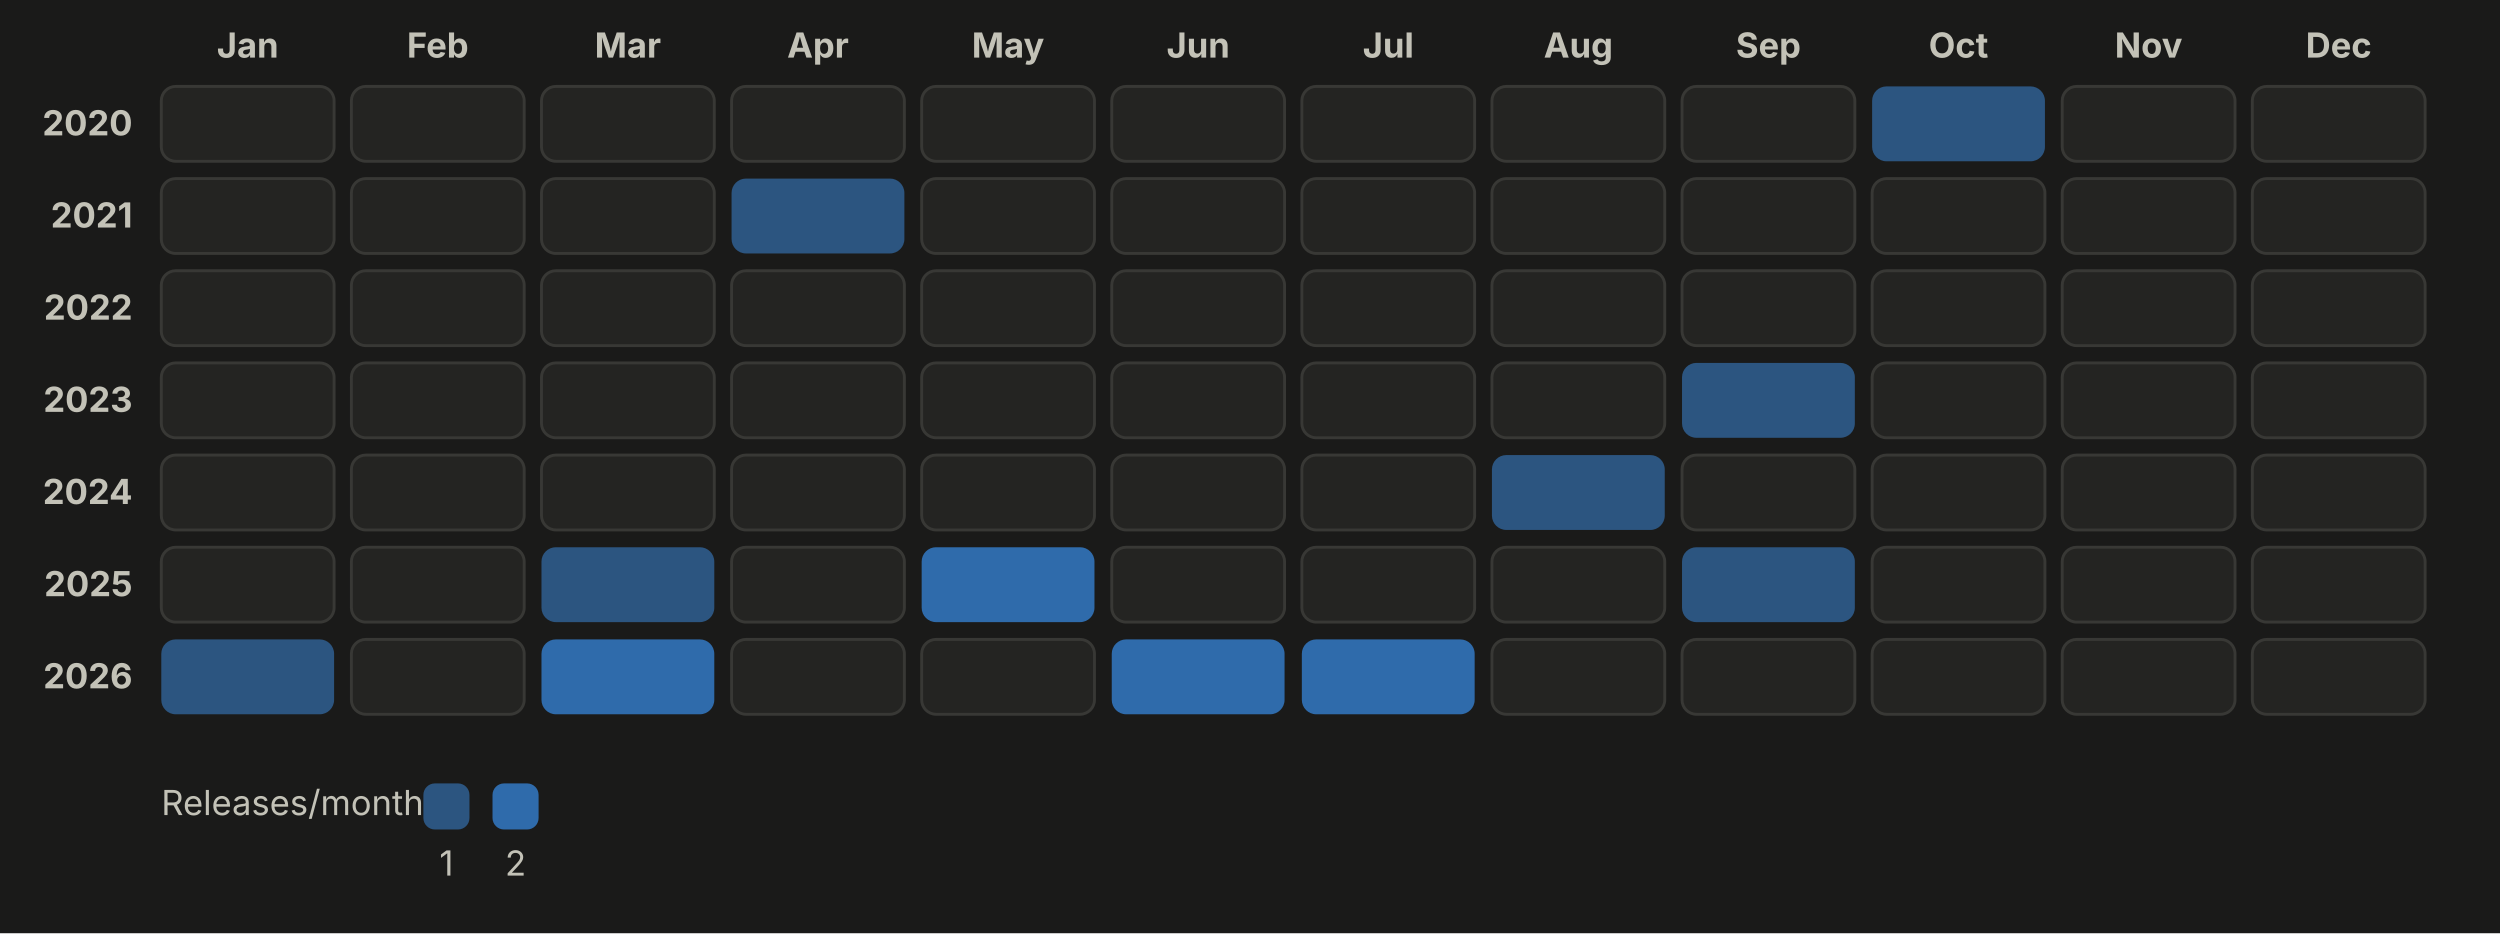
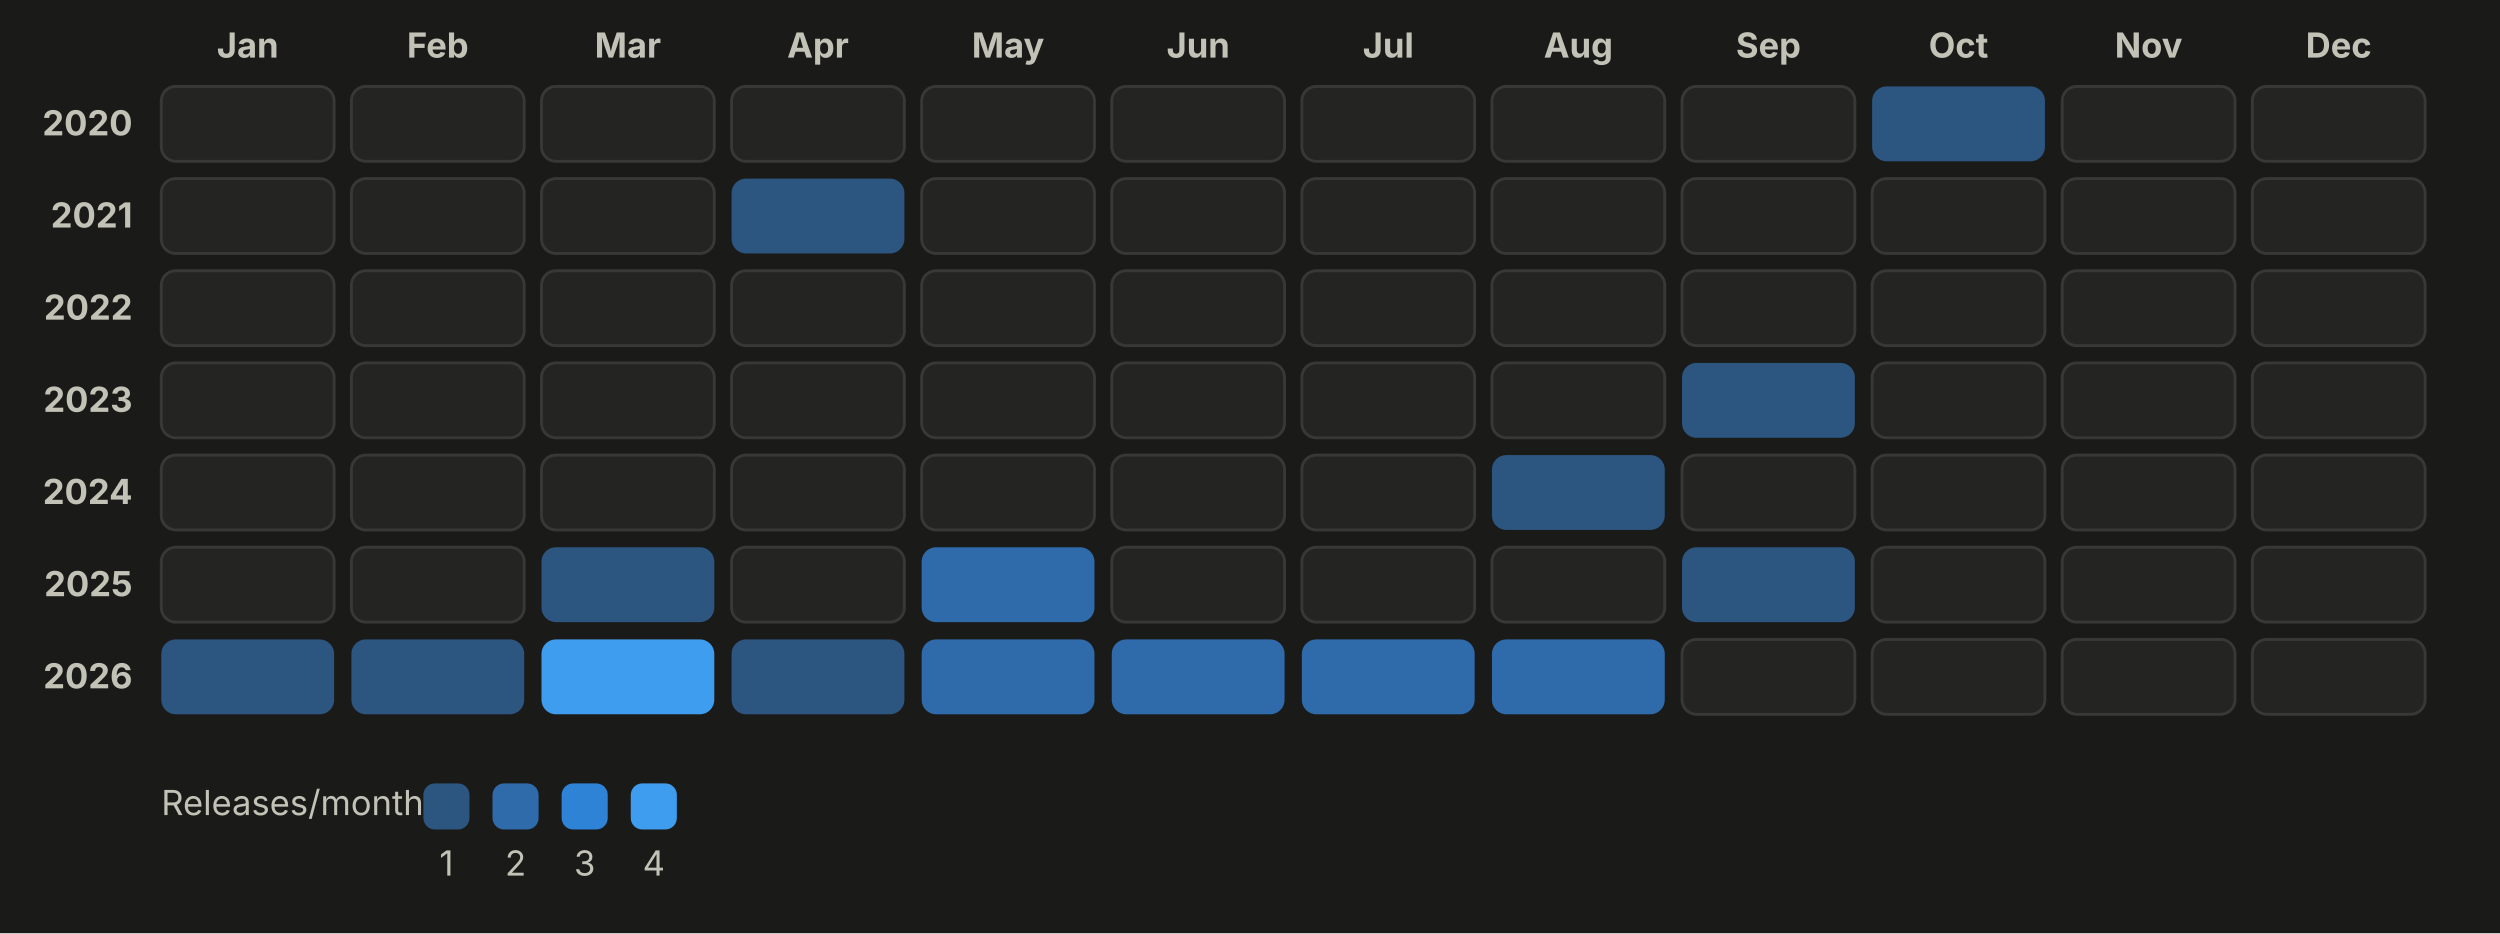
<svg xmlns="http://www.w3.org/2000/svg" width="868" height="324" viewBox="0 0 868 324">
  <rect width="868" height="324" fill="#1a1a19" />
  <style>text{font-family:"Segoe UI",Inter,Arial,sans-serif;fill:#ffffff}.title{font-size:22px;font-weight:700}.sub{font-size:12px;fill:#c3c2b7}.muted{font-size:11px;fill:#898781}.axis{font-size:12px;fill:#898781}.grid{stroke:#2c2c2a;stroke-width:1}.legend{font-size:12px;fill:#c3c2b7}.count{font-size:10px;font-weight:700}.axis-strong{font-size:12px;font-weight:700;fill:#c3c2b7}</style>
  <text x="86.0" y="20" text-anchor="middle" class="axis-strong">Jan</text>
  <text x="152.0" y="20" text-anchor="middle" class="axis-strong">Feb</text>
  <text x="218.0" y="20" text-anchor="middle" class="axis-strong">Mar</text>
  <text x="284.0" y="20" text-anchor="middle" class="axis-strong">Apr</text>
  <text x="350.0" y="20" text-anchor="middle" class="axis-strong">May</text>
  <text x="416.0" y="20" text-anchor="middle" class="axis-strong">Jun</text>
  <text x="482.0" y="20" text-anchor="middle" class="axis-strong">Jul</text>
  <text x="548.0" y="20" text-anchor="middle" class="axis-strong">Aug</text>
  <text x="614.0" y="20" text-anchor="middle" class="axis-strong">Sep</text>
  <text x="680.0" y="20" text-anchor="middle" class="axis-strong">Oct</text>
  <text x="746.0" y="20" text-anchor="middle" class="axis-strong">Nov</text>
  <text x="812.0" y="20" text-anchor="middle" class="axis-strong">Dec</text>
  <text x="46" y="47.0" text-anchor="end" class="axis-strong">2020</text>
  <rect x="56" y="30" width="60" height="26" rx="5" fill="#242422" stroke="#383835" stroke-width="1" />
  <rect x="122" y="30" width="60" height="26" rx="5" fill="#242422" stroke="#383835" stroke-width="1" />
  <rect x="188" y="30" width="60" height="26" rx="5" fill="#242422" stroke="#383835" stroke-width="1" />
  <rect x="254" y="30" width="60" height="26" rx="5" fill="#242422" stroke="#383835" stroke-width="1" />
  <rect x="320" y="30" width="60" height="26" rx="5" fill="#242422" stroke="#383835" stroke-width="1" />
  <rect x="386" y="30" width="60" height="26" rx="5" fill="#242422" stroke="#383835" stroke-width="1" />
  <rect x="452" y="30" width="60" height="26" rx="5" fill="#242422" stroke="#383835" stroke-width="1" />
  <rect x="518" y="30" width="60" height="26" rx="5" fill="#242422" stroke="#383835" stroke-width="1" />
  <rect x="584" y="30" width="60" height="26" rx="5" fill="#242422" stroke="#383835" stroke-width="1" />
  <rect x="650" y="30" width="60" height="26" rx="5" fill="#2c5580" />
  <rect x="716" y="30" width="60" height="26" rx="5" fill="#242422" stroke="#383835" stroke-width="1" />
  <rect x="782" y="30" width="60" height="26" rx="5" fill="#242422" stroke="#383835" stroke-width="1" />
  <text x="46" y="79.0" text-anchor="end" class="axis-strong">2021</text>
  <rect x="56" y="62" width="60" height="26" rx="5" fill="#242422" stroke="#383835" stroke-width="1" />
  <rect x="122" y="62" width="60" height="26" rx="5" fill="#242422" stroke="#383835" stroke-width="1" />
  <rect x="188" y="62" width="60" height="26" rx="5" fill="#242422" stroke="#383835" stroke-width="1" />
  <rect x="254" y="62" width="60" height="26" rx="5" fill="#2c5580" />
  <rect x="320" y="62" width="60" height="26" rx="5" fill="#242422" stroke="#383835" stroke-width="1" />
  <rect x="386" y="62" width="60" height="26" rx="5" fill="#242422" stroke="#383835" stroke-width="1" />
  <rect x="452" y="62" width="60" height="26" rx="5" fill="#242422" stroke="#383835" stroke-width="1" />
  <rect x="518" y="62" width="60" height="26" rx="5" fill="#242422" stroke="#383835" stroke-width="1" />
  <rect x="584" y="62" width="60" height="26" rx="5" fill="#242422" stroke="#383835" stroke-width="1" />
  <rect x="650" y="62" width="60" height="26" rx="5" fill="#242422" stroke="#383835" stroke-width="1" />
  <rect x="716" y="62" width="60" height="26" rx="5" fill="#242422" stroke="#383835" stroke-width="1" />
  <rect x="782" y="62" width="60" height="26" rx="5" fill="#242422" stroke="#383835" stroke-width="1" />
  <text x="46" y="111.0" text-anchor="end" class="axis-strong">2022</text>
  <rect x="56" y="94" width="60" height="26" rx="5" fill="#242422" stroke="#383835" stroke-width="1" />
  <rect x="122" y="94" width="60" height="26" rx="5" fill="#242422" stroke="#383835" stroke-width="1" />
  <rect x="188" y="94" width="60" height="26" rx="5" fill="#242422" stroke="#383835" stroke-width="1" />
  <rect x="254" y="94" width="60" height="26" rx="5" fill="#242422" stroke="#383835" stroke-width="1" />
  <rect x="320" y="94" width="60" height="26" rx="5" fill="#242422" stroke="#383835" stroke-width="1" />
  <rect x="386" y="94" width="60" height="26" rx="5" fill="#242422" stroke="#383835" stroke-width="1" />
  <rect x="452" y="94" width="60" height="26" rx="5" fill="#242422" stroke="#383835" stroke-width="1" />
  <rect x="518" y="94" width="60" height="26" rx="5" fill="#242422" stroke="#383835" stroke-width="1" />
  <rect x="584" y="94" width="60" height="26" rx="5" fill="#242422" stroke="#383835" stroke-width="1" />
  <rect x="650" y="94" width="60" height="26" rx="5" fill="#242422" stroke="#383835" stroke-width="1" />
  <rect x="716" y="94" width="60" height="26" rx="5" fill="#242422" stroke="#383835" stroke-width="1" />
  <rect x="782" y="94" width="60" height="26" rx="5" fill="#242422" stroke="#383835" stroke-width="1" />
  <text x="46" y="143.0" text-anchor="end" class="axis-strong">2023</text>
  <rect x="56" y="126" width="60" height="26" rx="5" fill="#242422" stroke="#383835" stroke-width="1" />
  <rect x="122" y="126" width="60" height="26" rx="5" fill="#242422" stroke="#383835" stroke-width="1" />
  <rect x="188" y="126" width="60" height="26" rx="5" fill="#242422" stroke="#383835" stroke-width="1" />
  <rect x="254" y="126" width="60" height="26" rx="5" fill="#242422" stroke="#383835" stroke-width="1" />
  <rect x="320" y="126" width="60" height="26" rx="5" fill="#242422" stroke="#383835" stroke-width="1" />
  <rect x="386" y="126" width="60" height="26" rx="5" fill="#242422" stroke="#383835" stroke-width="1" />
  <rect x="452" y="126" width="60" height="26" rx="5" fill="#242422" stroke="#383835" stroke-width="1" />
  <rect x="518" y="126" width="60" height="26" rx="5" fill="#242422" stroke="#383835" stroke-width="1" />
  <rect x="584" y="126" width="60" height="26" rx="5" fill="#2c5580" />
  <rect x="650" y="126" width="60" height="26" rx="5" fill="#242422" stroke="#383835" stroke-width="1" />
  <rect x="716" y="126" width="60" height="26" rx="5" fill="#242422" stroke="#383835" stroke-width="1" />
  <rect x="782" y="126" width="60" height="26" rx="5" fill="#242422" stroke="#383835" stroke-width="1" />
  <text x="46" y="175.0" text-anchor="end" class="axis-strong">2024</text>
  <rect x="56" y="158" width="60" height="26" rx="5" fill="#242422" stroke="#383835" stroke-width="1" />
  <rect x="122" y="158" width="60" height="26" rx="5" fill="#242422" stroke="#383835" stroke-width="1" />
  <rect x="188" y="158" width="60" height="26" rx="5" fill="#242422" stroke="#383835" stroke-width="1" />
  <rect x="254" y="158" width="60" height="26" rx="5" fill="#242422" stroke="#383835" stroke-width="1" />
  <rect x="320" y="158" width="60" height="26" rx="5" fill="#242422" stroke="#383835" stroke-width="1" />
  <rect x="386" y="158" width="60" height="26" rx="5" fill="#242422" stroke="#383835" stroke-width="1" />
  <rect x="452" y="158" width="60" height="26" rx="5" fill="#242422" stroke="#383835" stroke-width="1" />
  <rect x="518" y="158" width="60" height="26" rx="5" fill="#2c5580" />
  <rect x="584" y="158" width="60" height="26" rx="5" fill="#242422" stroke="#383835" stroke-width="1" />
  <rect x="650" y="158" width="60" height="26" rx="5" fill="#242422" stroke="#383835" stroke-width="1" />
  <rect x="716" y="158" width="60" height="26" rx="5" fill="#242422" stroke="#383835" stroke-width="1" />
  <rect x="782" y="158" width="60" height="26" rx="5" fill="#242422" stroke="#383835" stroke-width="1" />
  <text x="46" y="207.0" text-anchor="end" class="axis-strong">2025</text>
  <rect x="56" y="190" width="60" height="26" rx="5" fill="#242422" stroke="#383835" stroke-width="1" />
  <rect x="122" y="190" width="60" height="26" rx="5" fill="#242422" stroke="#383835" stroke-width="1" />
  <rect x="188" y="190" width="60" height="26" rx="5" fill="#2c5580" />
  <rect x="254" y="190" width="60" height="26" rx="5" fill="#242422" stroke="#383835" stroke-width="1" />
  <rect x="320" y="190" width="60" height="26" rx="5" fill="#2f6bab" />
  <rect x="386" y="190" width="60" height="26" rx="5" fill="#242422" stroke="#383835" stroke-width="1" />
  <rect x="452" y="190" width="60" height="26" rx="5" fill="#242422" stroke="#383835" stroke-width="1" />
  <rect x="518" y="190" width="60" height="26" rx="5" fill="#242422" stroke="#383835" stroke-width="1" />
  <rect x="584" y="190" width="60" height="26" rx="5" fill="#2c5580" />
  <rect x="650" y="190" width="60" height="26" rx="5" fill="#242422" stroke="#383835" stroke-width="1" />
  <rect x="716" y="190" width="60" height="26" rx="5" fill="#242422" stroke="#383835" stroke-width="1" />
  <rect x="782" y="190" width="60" height="26" rx="5" fill="#242422" stroke="#383835" stroke-width="1" />
  <text x="46" y="239.0" text-anchor="end" class="axis-strong">2026</text>
  <rect x="56" y="222" width="60" height="26" rx="5" fill="#2c5580" />
-   <rect x="122" y="222" width="60" height="26" rx="5" fill="#242422" stroke="#383835" stroke-width="1" />
-   <rect x="188" y="222" width="60" height="26" rx="5" fill="#2f6bab" />
-   <rect x="254" y="222" width="60" height="26" rx="5" fill="#242422" stroke="#383835" stroke-width="1" />
-   <rect x="320" y="222" width="60" height="26" rx="5" fill="#242422" stroke="#383835" stroke-width="1" />
+   <rect x="122" y="222" width="60" height="26" rx="5" fill="#2c5580" />
+   <rect x="188" y="222" width="60" height="26" rx="5" fill="#3f9df0" />
+   <rect x="254" y="222" width="60" height="26" rx="5" fill="#2c5580" />
+   <rect x="320" y="222" width="60" height="26" rx="5" fill="#2f6bab" />
  <rect x="386" y="222" width="60" height="26" rx="5" fill="#2f6bab" />
  <rect x="452" y="222" width="60" height="26" rx="5" fill="#2f6bab" />
-   <rect x="518" y="222" width="60" height="26" rx="5" fill="#242422" stroke="#383835" stroke-width="1" />
+   <rect x="518" y="222" width="60" height="26" rx="5" fill="#2f6bab" />
  <rect x="584" y="222" width="60" height="26" rx="5" fill="#242422" stroke="#383835" stroke-width="1" />
  <rect x="650" y="222" width="60" height="26" rx="5" fill="#242422" stroke="#383835" stroke-width="1" />
  <rect x="716" y="222" width="60" height="26" rx="5" fill="#242422" stroke="#383835" stroke-width="1" />
  <rect x="782" y="222" width="60" height="26" rx="5" fill="#242422" stroke="#383835" stroke-width="1" />
  <text x="56" y="283" class="legend">Releases/month:</text>
  <rect x="147" y="272" width="16" height="16" rx="4" fill="#2c5580" />
  <text x="155" y="304" text-anchor="middle" class="legend">1</text>
  <rect x="171" y="272" width="16" height="16" rx="4" fill="#2f6bab" />
  <text x="179" y="304" text-anchor="middle" class="legend">2</text>
+   <rect x="195" y="272" width="16" height="16" rx="4" fill="#2f83d6" />
+   <text x="203" y="304" text-anchor="middle" class="legend">3</text>
+   <rect x="219" y="272" width="16" height="16" rx="4" fill="#3f9df0" />
+   <text x="227" y="304" text-anchor="middle" class="legend">4</text>
</svg>
